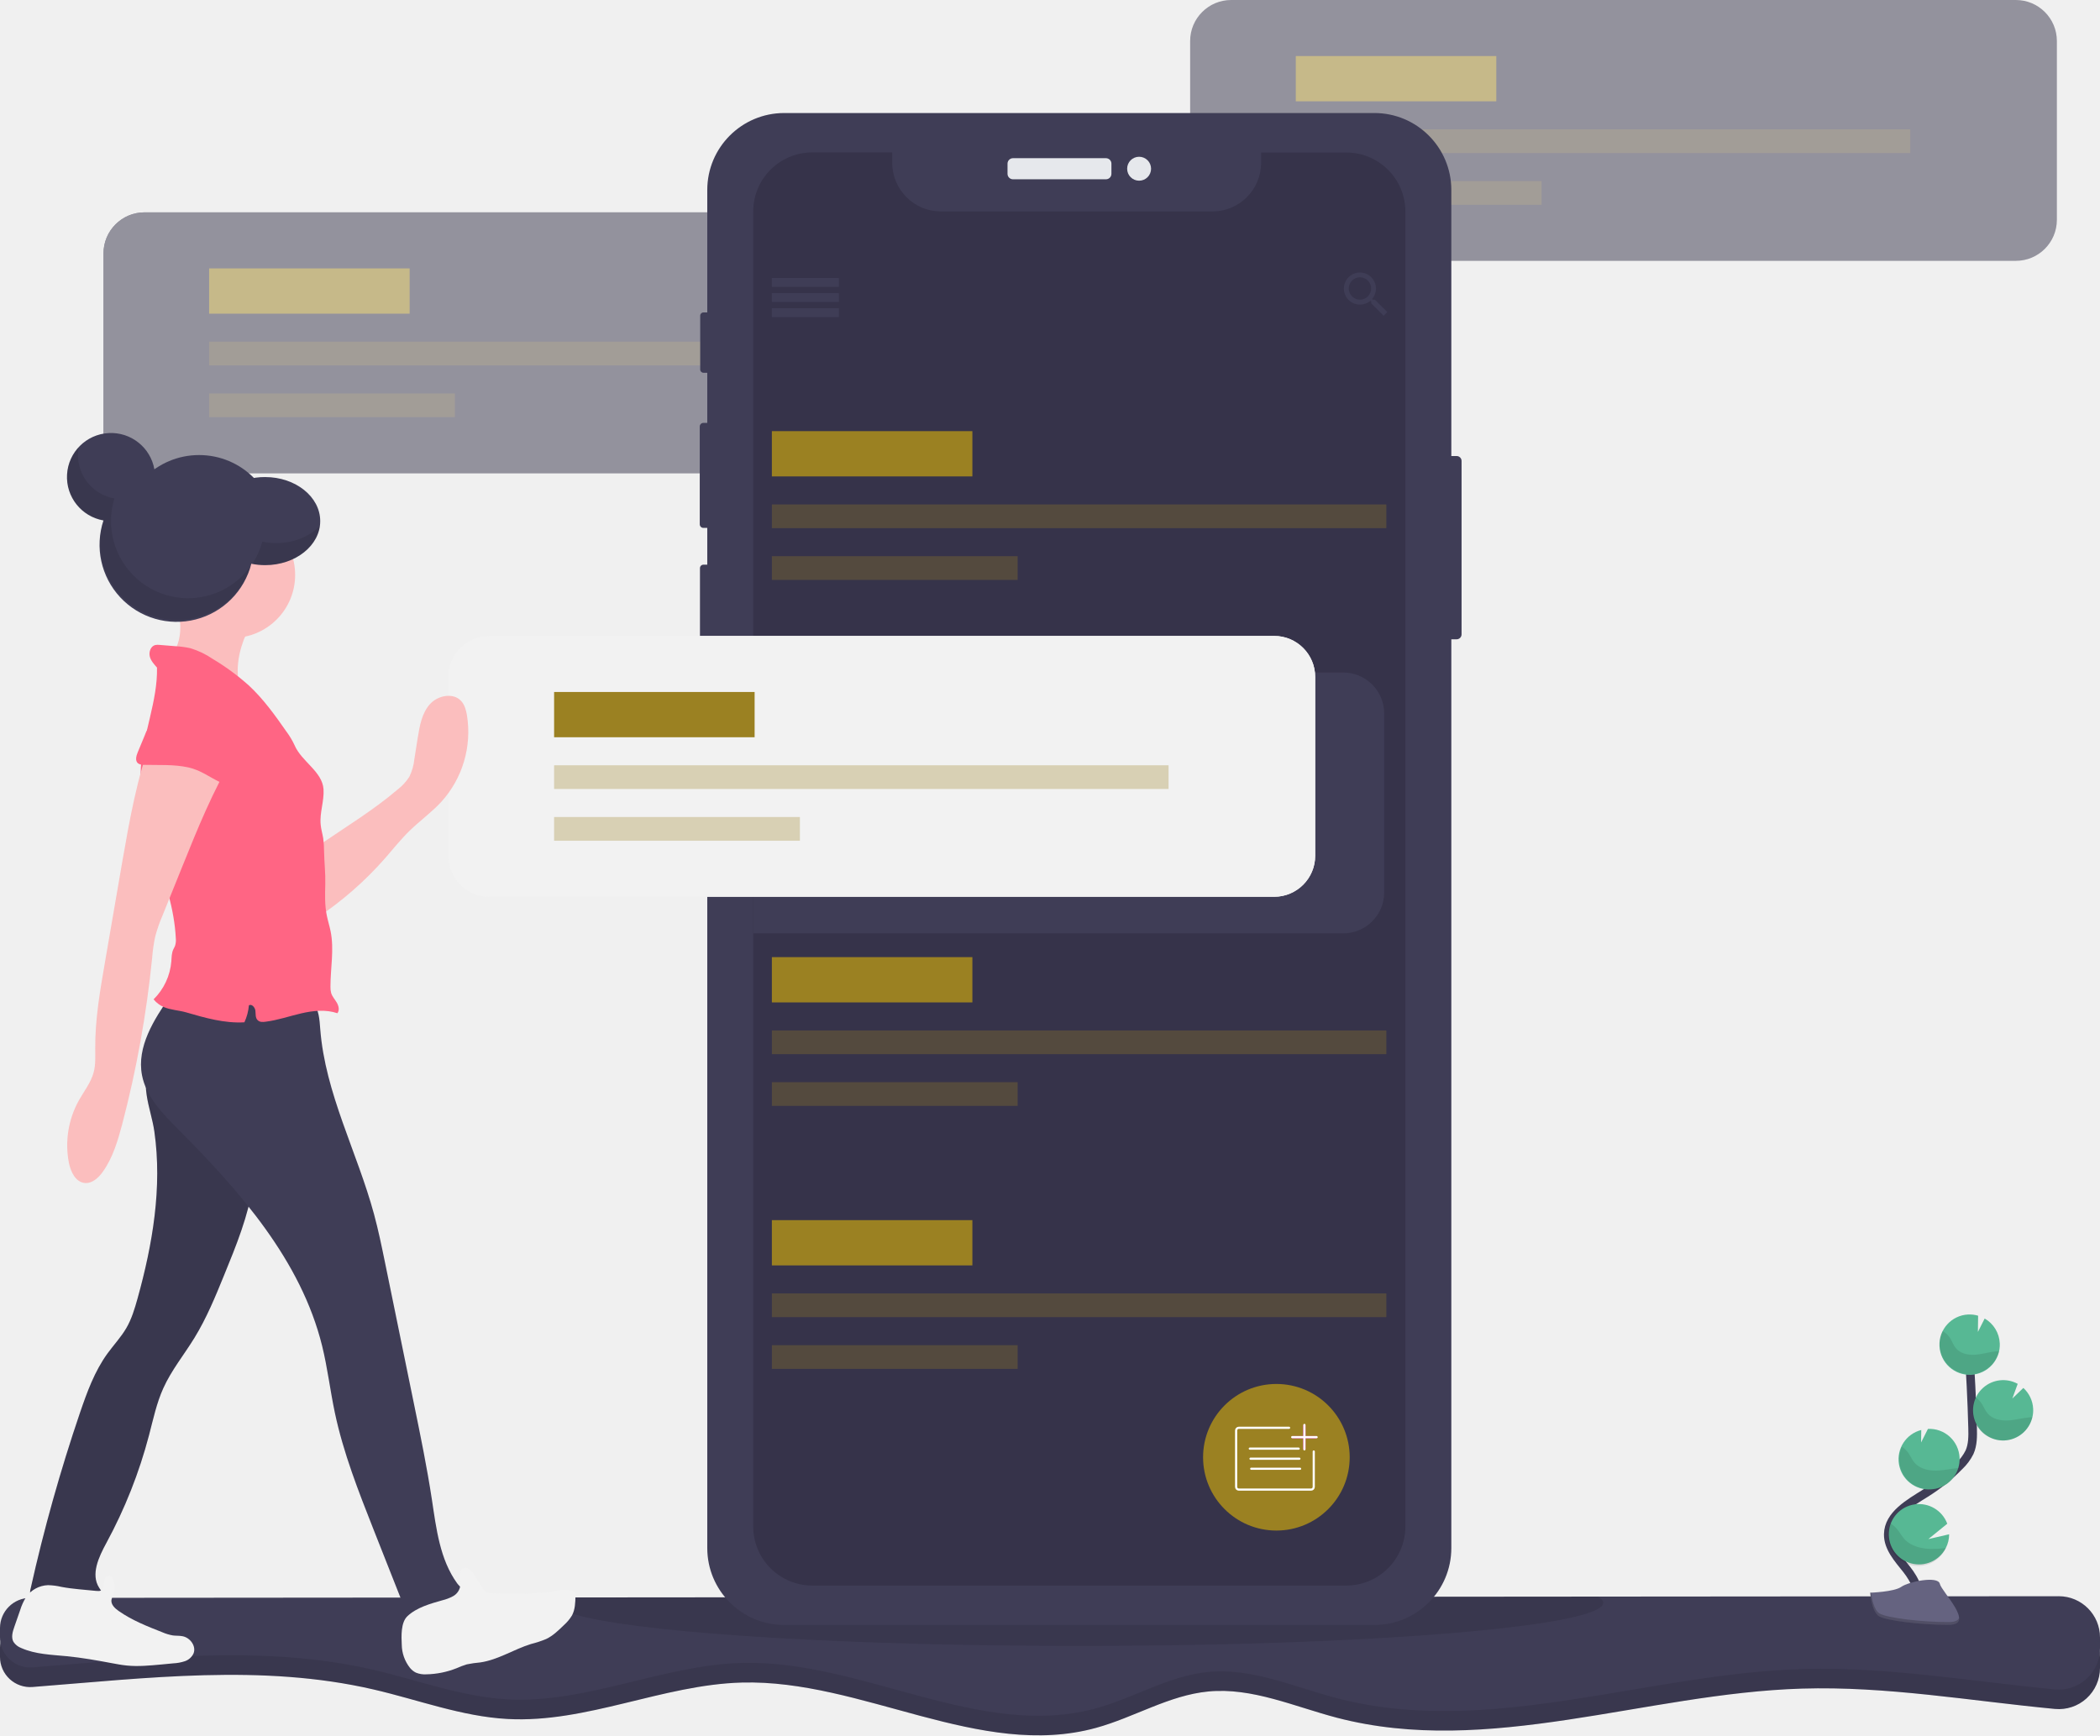
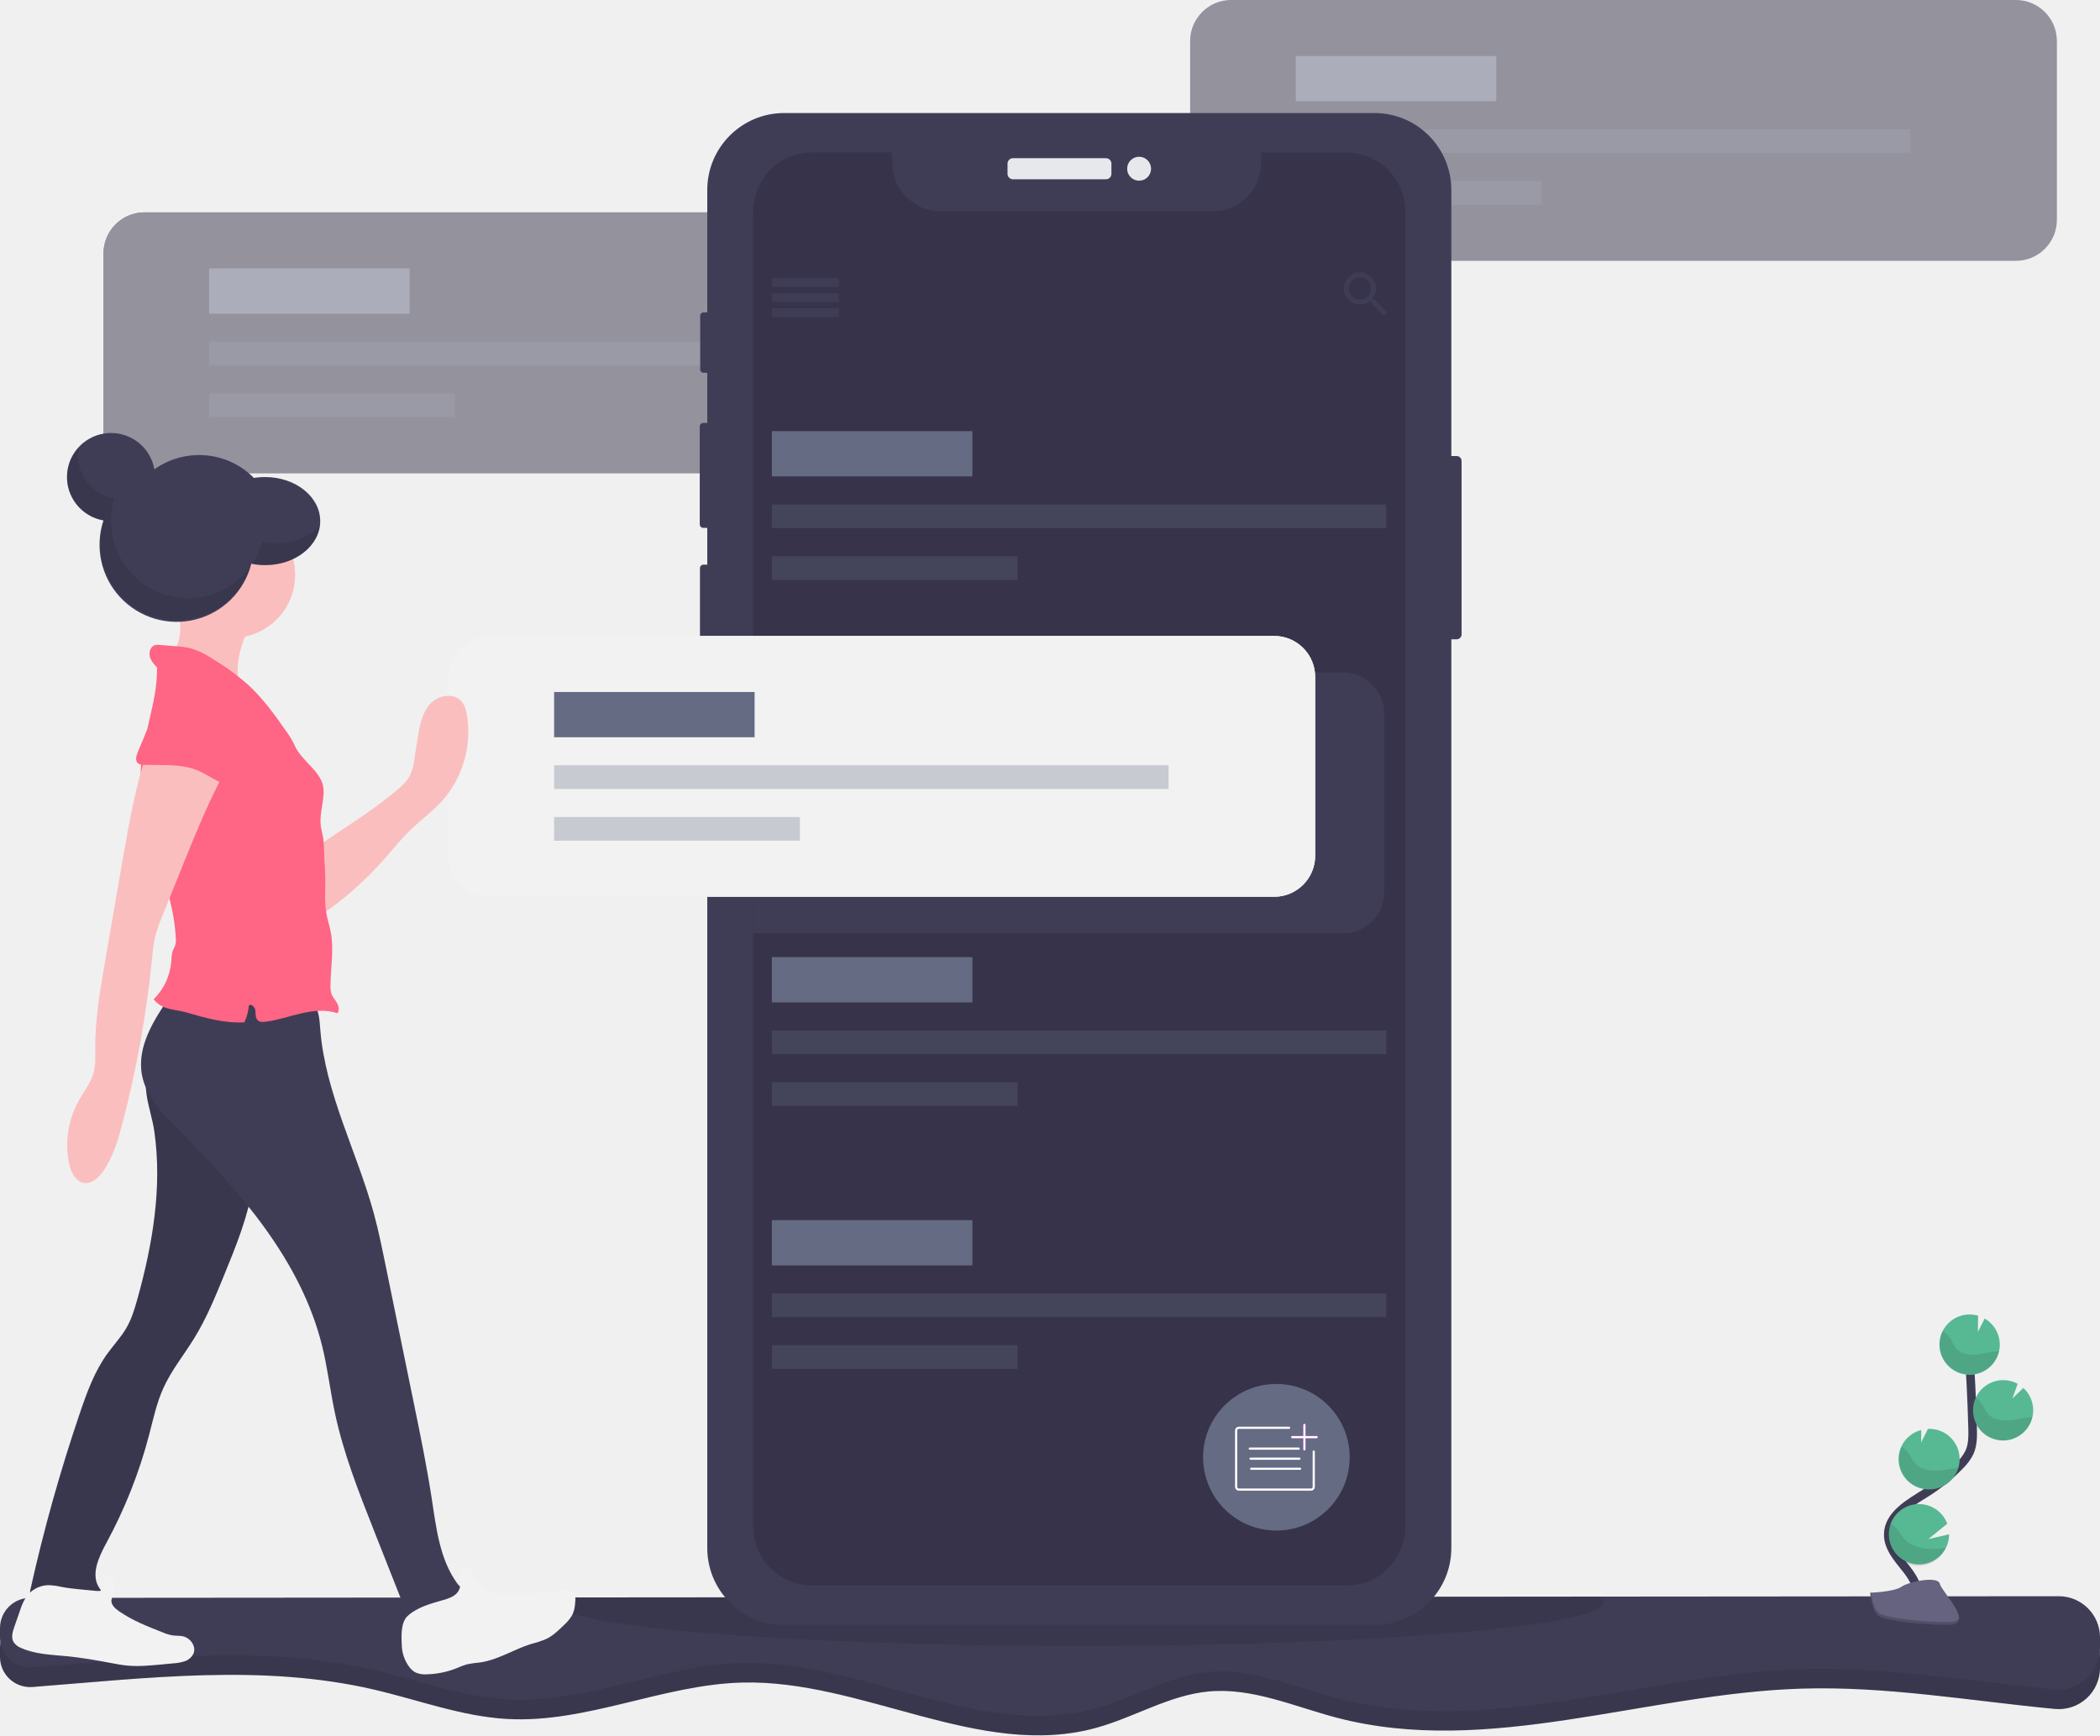
<svg xmlns="http://www.w3.org/2000/svg" id="ada6f7ae-8394-4767-8700-18704e9e9034" data-name="Layer 1" width="974" height="805.02" viewBox="0 0 974 805.02">
  <path d="M1087,816.24v5a19.11,19.11,0,0,1-20.91,19c-39.15-3.72-78.12-10.64-117.4-9.43-72.42,2.21-145.44,31.83-215.54,13.53-19.77-5.16-39.32-14.13-59.66-12.2-18.25,1.73-34.49,12.05-52.17,16.89C567.55,863.79,512.8,826.49,457.06,828c-36.74,1-71.92,18.89-108.62,16.9-21.27-1.14-41.53-8.92-62.28-13.71-51.66-11.94-104.86-5.27-158.09-1.13A14,14,0,0,1,113,816.13v-4.28a14,14,0,0,1,14-14l940.92-.76A19.11,19.11,0,0,1,1087,816.24Z" transform="translate(-113 -47.49)" fill="#3f3d56" />
  <path d="M1087,816.24v5a19.11,19.11,0,0,1-20.91,19c-39.15-3.72-78.12-10.64-117.4-9.43-72.42,2.21-145.44,31.83-215.54,13.53-19.77-5.16-39.32-14.13-59.66-12.2-18.25,1.73-34.49,12.05-52.17,16.89C567.55,863.79,512.8,826.49,457.06,828c-36.74,1-71.92,18.89-108.62,16.9-21.27-1.14-41.53-8.92-62.28-13.71-51.66-11.94-104.86-5.27-158.09-1.13A14,14,0,0,1,113,816.13v-4.28a14,14,0,0,1,14-14l940.92-.76A19.11,19.11,0,0,1,1087,816.24Z" transform="translate(-113 -47.49)" opacity="0.1" />
  <path d="M1087,807.1v5a20.39,20.39,0,0,1-.11,2.08,19.11,19.11,0,0,1-20.8,17c-39.15-3.73-78.12-10.65-117.4-9.44-72.42,2.22-145.44,31.84-215.54,13.53-19.77-5.16-39.32-14.13-59.66-12.2-18.25,1.73-34.49,12.05-52.17,16.9-53.77,14.72-108.52-22.58-164.26-21.08-36.74,1-71.92,18.89-108.62,16.91-21.27-1.15-41.53-8.92-62.28-13.72-51.65-11.93-104.86-5.26-158.09-1.12a14,14,0,0,1-14.86-11.5A13.7,13.7,0,0,1,113,807v-4.28a14,14,0,0,1,14-14l235.83-.19,481.81-.4,223.28-.18A19.11,19.11,0,0,1,1087,807.1Z" transform="translate(-113 -47.49)" fill="#3f3d56" />
  <path d="M856.59,791c0,2.21-4.36,4.33-12.4,6.32C812,805.27,721,811,613.59,811c-105.67,0-195.58-5.55-229-13.31-9-2.09-14-4.34-14-6.69,0-.82.6-1.63,1.78-2.43l481.81-.4C855.77,789.1,856.59,790,856.59,791Z" transform="translate(-113 -47.49)" opacity="0.1" />
  <g opacity="0.5">
    <rect x="552" width="402" height="121" rx="19.03" fill="#36334a" />
-     <rect x="601" y="26" width="93" height="21" fill="#9b8122" />
-     <rect x="601" y="60" width="285" height="11" fill="#9b8122" opacity="0.3" />
-     <rect x="601" y="84" width="114" height="11" fill="#9b8122" opacity="0.3" />
+     <rect x="601" y="26" width="93" height="21" fill="#666b84" />
+     <rect x="601" y="60" width="285" height="11" fill="#666b84" opacity="0.3" />
+     <rect x="601" y="84" width="114" height="11" fill="#666b84" opacity="0.3" />
  </g>
  <g opacity="0.5">
    <rect x="48" y="98.51" width="402" height="121" rx="19.03" fill="#36334a" />
    <rect x="97" y="124.51" width="93" height="21" fill="#36334a" />
    <rect x="97" y="158.51" width="285" height="11" fill="#36334a" />
    <rect x="97" y="182.51" width="114" height="11" fill="#36334a" />
    <rect x="48" y="98.51" width="402" height="121" rx="19.03" fill="#36334a" />
-     <rect x="97" y="124.51" width="93" height="21" fill="#9b8122" />
-     <rect x="97" y="158.51" width="285" height="11" fill="#9b8122" opacity="0.3" />
-     <rect x="97" y="182.51" width="114" height="11" fill="#9b8122" opacity="0.3" />
+     <rect x="97" y="124.51" width="93" height="21" fill="#666b84" />
+     <rect x="97" y="158.51" width="285" height="11" fill="#666b84" opacity="0.3" />
+     <rect x="97" y="182.51" width="114" height="11" fill="#666b84" opacity="0.3" />
  </g>
  <rect x="667.58" y="211.54" width="10.31" height="85.02" rx="2.29" fill="#3f3d56" />
  <rect x="324.76" y="144.93" width="5.79" height="27.99" rx="1.5" fill="#3f3d56" />
  <rect x="324.55" y="196.17" width="6.52" height="48.72" rx="1.69" fill="#3f3d56" />
  <rect x="324.65" y="261.94" width="6.21" height="49.14" rx="1.61" fill="#3f3d56" />
  <rect x="328.04" y="52.43" width="345.1" height="701.37" rx="35.69" fill="#3f3d56" />
  <rect x="467.3" y="73.38" width="48.19" height="9.79" rx="2.54" fill="#e6e8ec" />
  <circle cx="528.33" cy="78.27" r="5.55" fill="#e6e8ec" />
  <path d="M764.83,145.6v610A27.41,27.41,0,0,1,737.42,783H489.76a27.41,27.41,0,0,1-27.41-27.4v-610a27.41,27.41,0,0,1,27.41-27.41h37.06V123a22.58,22.58,0,0,0,22.57,22.57h126A22.57,22.57,0,0,0,697.91,123v-4.76h39.51A27.41,27.41,0,0,1,764.83,145.6Z" transform="translate(-113 -47.49)" fill="#36334a" />
  <rect x="358" y="129" width="31" height="4" fill="#3f3d56" />
  <rect x="358" y="136" width="31" height="4" fill="#3f3d56" />
  <rect x="358" y="143" width="31" height="4" fill="#3f3d56" />
  <rect x="358" y="129" width="31" height="4" fill="#3f3d56" />
  <rect x="358" y="136" width="31" height="4" fill="#3f3d56" />
  <rect x="358" y="143" width="31" height="4" fill="#3f3d56" />
  <path d="M750.66,186.49h-.91l-.35-.29a7.61,7.61,0,0,0,1.78-4.89,7.44,7.44,0,1,0-7.4,7.48,7.73,7.73,0,0,0,4.88-1.78l.34.29v.92l5.74,5.75,1.72-1.72Zm-6.88,0a5.18,5.18,0,1,1,5.16-5.18A5.15,5.15,0,0,1,743.78,186.49Z" transform="translate(-113 -47.49)" fill="#3f3d56" />
-   <rect x="358" y="200" width="93" height="21" fill="#9b8122" />
-   <rect x="358" y="234" width="285" height="11" fill="#9b8122" opacity="0.3" />
-   <rect x="358" y="258" width="114" height="11" fill="#9b8122" opacity="0.3" />
-   <rect x="358" y="444" width="93" height="21" fill="#9b8122" />
-   <rect x="358" y="478" width="285" height="11" fill="#9b8122" opacity="0.3" />
-   <rect x="358" y="502" width="114" height="11" fill="#9b8122" opacity="0.3" />
-   <rect x="358" y="566" width="93" height="21" fill="#9b8122" />
-   <rect x="358" y="600" width="285" height="11" fill="#9b8122" opacity="0.3" />
-   <rect x="358" y="624" width="114" height="11" fill="#9b8122" opacity="0.3" />
-   <circle cx="592" cy="676" r="34" fill="#9b8122" />
+   <rect x="358" y="200" width="93" height="21" fill="#666b84" />
+   <rect x="358" y="234" width="285" height="11" fill="#666b84" opacity="0.3" />
+   <rect x="358" y="258" width="114" height="11" fill="#666b84" opacity="0.3" />
+   <rect x="358" y="444" width="93" height="21" fill="#666b84" />
+   <rect x="358" y="478" width="285" height="11" fill="#666b84" opacity="0.3" />
+   <rect x="358" y="502" width="114" height="11" fill="#666b84" opacity="0.3" />
+   <rect x="358" y="566" width="93" height="21" fill="#666b84" />
+   <rect x="358" y="600" width="285" height="11" fill="#666b84" opacity="0.3" />
+   <rect x="358" y="624" width="114" height="11" fill="#666b84" opacity="0.3" />
+   <circle cx="592" cy="676" r="34" fill="#666b84" />
  <path d="M722.33,720.81v16.43a1.25,1.25,0,0,1-1.25,1.25h-33.5a1.25,1.25,0,0,1-1.25-1.25V711.07a1.25,1.25,0,0,1,1.25-1.25h23.31" transform="translate(-113 -47.49)" fill="none" stroke="#fff" stroke-linecap="round" stroke-miterlimit="10" />
  <line x1="579.67" y1="672" x2="602.33" y2="672" fill="none" stroke="#fff" stroke-linecap="round" stroke-miterlimit="10" />
  <line x1="580" y1="676.67" x2="602.67" y2="676.67" fill="none" stroke="#fff" stroke-linecap="round" stroke-miterlimit="10" />
  <line x1="580.33" y1="681.33" x2="603" y2="681.33" fill="none" stroke="#fff" stroke-linecap="round" stroke-miterlimit="10" />
  <line x1="605" y1="661" x2="605" y2="672.33" fill="none" stroke="#f0f" stroke-miterlimit="10" />
  <line x1="610.67" y1="666.67" x2="599.33" y2="666.67" fill="none" stroke="#f0f" stroke-miterlimit="10" />
  <line x1="605" y1="661" x2="605" y2="672.33" fill="none" stroke="#fff" stroke-linecap="round" stroke-miterlimit="10" />
  <line x1="610.67" y1="666.67" x2="599.33" y2="666.67" fill="none" stroke="#fff" stroke-linecap="round" stroke-miterlimit="10" />
  <path d="M1001.6,792.66c3-5.51-.4-12.27-4.29-17.18s-8.61-10-8.51-16.29c.15-9,9.7-14.31,17.33-19.09a84,84,0,0,0,15.56-12.51,22.8,22.8,0,0,0,4.78-6.4c1.58-3.52,1.54-7.52,1.44-11.37q-.51-19.26-1.91-38.49" transform="translate(-113 -47.49)" fill="none" stroke="#3f3d56" stroke-miterlimit="10" stroke-width="4" />
  <path d="M1040.51,670.63a14,14,0,0,0-7-11.5l-3.14,6.22.1-7.53a14.22,14.22,0,0,0-4.63-.56,14,14,0,1,0,14.68,13.37Z" transform="translate(-113 -47.49)" fill="#57b894" />
  <path d="M1015.48,765.62a14,14,0,1,1,.68-11.3l-8.77,7.13,9.65-2.23A14,14,0,0,1,1015.48,765.62Z" transform="translate(-113 -47.49)" fill="#57b894" />
  <path d="M1008.55,738.37a14,14,0,0,1-4.45-27.53l-.08,5.78,3.18-6.29h0a14,14,0,0,1,14.67,13.36,13.84,13.84,0,0,1-.6,4.79A14,14,0,0,1,1008.55,738.37Z" transform="translate(-113 -47.49)" fill="#57b894" />
  <path d="M1042.62,715.7a14,14,0,1,1,6.21-26.27l-2.48,6.8,5.1-4.9A14,14,0,0,1,1056,701a13.79,13.79,0,0,1-.35,3.87A14,14,0,0,1,1042.62,715.7Z" transform="translate(-113 -47.49)" fill="#57b894" />
  <path d="M1038.62,674.37c-3.24.35-6.39,1.36-9.64,1.56s-6.82-.57-8.88-3.1c-1.1-1.36-1.66-3.08-2.59-4.57a10,10,0,0,0-3.54-3.33,14,14,0,1,0,26.24,9.32Q1039.42,674.28,1038.62,674.37Z" transform="translate(-113 -47.49)" opacity="0.1" />
  <path d="M1042.62,715.7a14,14,0,0,1-13.35-20,10.37,10.37,0,0,1,2.82,2.82c1,1.51,1.61,3.26,2.78,4.64,2.19,2.57,5.92,3.41,9.31,3.26s6.66-1.12,10-1.43c.47,0,.94-.07,1.42-.08A14,14,0,0,1,1042.62,715.7Z" transform="translate(-113 -47.49)" opacity="0.1" />
  <path d="M1008.55,738.37a14,14,0,0,1-13.46-19.76,11.48,11.48,0,0,1,3,2.85c1.09,1.54,1.77,3.32,3.05,4.74,2.37,2.63,6.35,3.56,9.93,3.48s6.83-.93,10.28-1.2A14,14,0,0,1,1008.55,738.37Z" transform="translate(-113 -47.49)" opacity="0.1" />
  <path d="M1015.48,765.62a14,14,0,0,1-25.59-11.45,13.84,13.84,0,0,1,3.08,2.75c1.34,1.62,2.22,3.47,3.76,5,2.87,2.82,7.5,4,11.63,4.09A60,60,0,0,0,1015.48,765.62Z" transform="translate(-113 -47.49)" opacity="0.1" />
  <path d="M980.43,786.31s11.08-.34,14.42-2.72,17-5.21,17.86-1.4,16.65,19,4.15,19.06-29.06-1.94-32.4-4S980.43,786.31,980.43,786.31Z" transform="translate(-113 -47.49)" fill="#656380" />
  <path d="M1017.08,799.93c-12.51.1-29.06-1.95-32.39-4-2.54-1.55-3.55-7.09-3.89-9.65h-.37s.7,8.94,4,11,19.89,4.07,32.4,4c3.61,0,4.85-1.31,4.78-3.21C1021.14,799.19,1019.77,799.9,1017.08,799.93Z" transform="translate(-113 -47.49)" opacity="0.2" />
  <path d="M755,378.52v82.94a19,19,0,0,1-19,19H462.35v-121H736A19,19,0,0,1,755,378.52Z" transform="translate(-113 -47.49)" fill="#3f3d56" />
  <rect x="208" y="295" width="402" height="121" rx="19.03" fill="#f2f2f2" />
  <rect x="208" y="295" width="402" height="121" rx="19.03" fill="#f2f2f2" />
-   <rect x="257" y="321" width="93" height="21" fill="#9b8122" />
-   <rect x="257" y="355" width="285" height="11" fill="#9b8122" opacity="0.3" />
-   <rect x="257" y="379" width="114" height="11" fill="#9b8122" opacity="0.3" />
+   <rect x="257" y="321" width="93" height="21" fill="#666b84" />
+   <rect x="257" y="355" width="285" height="11" fill="#666b84" opacity="0.3" />
+   <rect x="257" y="379" width="114" height="11" fill="#666b84" opacity="0.3" />
  <circle cx="92.34" cy="246.84" r="35.75" fill="#3f3d56" />
  <path d="M184.6,572.43c3.69,25.89-.81,52.29-7.82,77.48-1.31,4.69-2.72,9.42-5.17,13.63s-5.86,7.83-8.74,11.79c-6,8.26-9.52,18-12.81,27.64a779.65,779.65,0,0,0-22.82,81.32,5.57,5.57,0,0,0,0,3.47c.87,2,3.51,2.26,5.68,2.25l28.06-.15c1-1.92-.85-4-2-5.84-4-6.22-.16-14.3,3.37-20.81a223.74,223.74,0,0,0,19.78-50c1.92-7.33,3.48-14.82,6.6-21.73,3.77-8.38,9.68-15.59,14.48-23.43,5.58-9.11,9.65-19,13.69-28.93,5.64-13.78,11.33-27.73,13.55-42.45,2.09-13.82,1.06-27.9-.3-41.81a2.64,2.64,0,0,0-3.06-3l-37.65-1.94c-7.76-.4-9.6-2.1-8.42,5.52C181.84,561.13,183.78,566.67,184.6,572.43Z" transform="translate(-113 -47.49)" fill="#3f3d56" />
  <path d="M184.6,572.43c3.69,25.89-.81,52.29-7.82,77.48-1.31,4.69-2.72,9.42-5.17,13.63s-5.86,7.83-8.74,11.79c-6,8.26-9.52,18-12.81,27.64a779.65,779.65,0,0,0-22.82,81.32,5.57,5.57,0,0,0,0,3.47c.87,2,3.51,2.26,5.68,2.25l28.06-.15c1-1.92-.85-4-2-5.84-4-6.22-.16-14.3,3.37-20.81a223.74,223.74,0,0,0,19.78-50c1.92-7.33,3.48-14.82,6.6-21.73,3.77-8.38,9.68-15.59,14.48-23.43,5.58-9.11,9.65-19,13.69-28.93,5.64-13.78,11.33-27.73,13.55-42.45,2.09-13.82,1.06-27.9-.3-41.81a2.64,2.64,0,0,0-3.06-3l-37.65-1.94c-7.76-.4-9.6-2.1-8.42,5.52C181.84,561.13,183.78,566.67,184.6,572.43Z" transform="translate(-113 -47.49)" opacity="0.1" />
  <path d="M192,509.48c-7.65,11-15.67,23.66-13.13,36.83,1.93,10,9.55,17.75,16.74,25,28.74,28.86,57,60.92,66.78,100.47,2.52,10.22,3.74,20.71,5.91,31,3.94,18.7,11,36.58,18,54.35l18.72,47.38a28.36,28.36,0,0,0,27.1-18c-2.46-.19-5.67-2.57-7.11-4.57-8-11.07-9.64-25.31-11.69-38.81-2.27-14.92-5.3-29.72-8.34-44.51L291.58,633.2c-1.55-7.55-3.1-15.11-5.12-22.54-7.82-28.83-22.64-56-24.93-85.81-.34-4.38-.55-9.19-3.52-12.44-3.12-3.43-8.24-4-12.87-4.27C226.41,506.9,210.25,505.07,192,509.48Z" transform="translate(-113 -47.49)" fill="#3f3d56" />
  <path d="M141.47,783.62a29.86,29.86,0,0,0-6.22-.8,12.92,12.92,0,0,0-10.16,5.55,25.25,25.25,0,0,0-2.73,6l-2.71,7.78c-.8,2.28-1.58,4.91-.39,7A7.42,7.42,0,0,0,122.9,812c6.56,2.92,13.95,3.08,21.1,3.78,6.94.68,13.82,1.9,20.67,3.19,2.36.44,4.71.89,7.1,1.13,5.34.54,10.72,0,16.06-.48l5.51-.53a19.84,19.84,0,0,0,5.42-1,6.83,6.83,0,0,0,4-3.59c1.36-3.37-1.56-7.36-5.13-8-1.45-.29-2.95-.16-4.42-.35a20.88,20.88,0,0,1-4.84-1.45c-7.05-2.77-14.17-5.57-20.37-9.93-1.72-1.21-3.52-2.9-3.33-5a10.19,10.19,0,0,1,.89-2.59,9.46,9.46,0,0,0,.08-6.69c-.34-.92-1-1.89-1.93-2-2.64-.32-2.32,3.53-2.71,5-.53,2-1.49,2.18-3.37,2C152.23,784.91,146.83,784.64,141.47,783.62Z" transform="translate(-113 -47.49)" fill="#f2f2f2" />
  <path d="M299.34,810.45a17.65,17.65,0,0,0,3.82,10.75,8.36,8.36,0,0,0,2.72,2.19,10.92,10.92,0,0,0,4.95.79,40.05,40.05,0,0,0,13.89-2.81,39.7,39.7,0,0,1,4.8-1.81,53.88,53.88,0,0,1,6.24-.9c8.27-1.19,15.53-6.07,23.52-8.54a49.45,49.45,0,0,0,7-2.3c3.16-1.49,5.72-4,8.23-6.43a19.89,19.89,0,0,0,3.78-4.52c1.47-2.74,1.56-6,1.62-9.1a2.59,2.59,0,0,0-.24-1.41,2.1,2.1,0,0,0-.9-.71c-2.43-1.2-5.31-.6-8-.13-9.72,1.73-19.67,1.41-29.54,1.09a4.29,4.29,0,0,1-4.54-2.59l-3.75-6c-1.07-1.72-2.77-3.69-4.71-3.1-1.55.47-2.18,2.37-2.12,4s.56,3.25.25,4.84a6.61,6.61,0,0,1-3.2,4.16,20.44,20.44,0,0,1-5,1.92c-5.52,1.56-11.94,3.33-16.21,7.39C298.86,800.15,299.15,806.6,299.34,810.45Z" transform="translate(-113 -47.49)" fill="#f2f2f2" />
  <path d="M297.4,413.75a23.17,23.17,0,0,0,5.46-5.94,24.21,24.21,0,0,0,2.33-8.21l1.57-9.92c.87-5.47,1.89-11.26,5.54-15.43s10.92-5.66,14.63-1.54c1.62,1.79,2.26,4.25,2.66,6.64a48.34,48.34,0,0,1-11.82,40c-4.49,4.92-10,8.83-14.75,13.48-4.14,4-7.73,8.59-11.55,12.94A159.42,159.42,0,0,1,260,473.27c.14-7.44,1.09-15.42,0-22.81-.81-5.34-3-8.22,2.17-11.71C274.17,430.59,286.28,423.21,297.4,413.75Z" transform="translate(-113 -47.49)" fill="#fbbebe" />
  <path d="M196.56,340.57c-.39,5.32-2.6,10.76-7,13.83q18.69,6.54,36.87,14.42c-2.34-2.25-3.05-5.7-3.16-8.94-.31-8.47,2.62-16.8,6.9-24.1a5.85,5.85,0,0,0,1.13-3.18c-.14-2.36-2.94-3.45-5.24-4a128.86,128.86,0,0,0-23.92-3.47c-3.45-.11-7.54-1.2-6.76,3.19C196.12,332.42,196.87,336.42,196.56,340.57Z" transform="translate(-113 -47.49)" fill="#fbbebe" />
  <circle cx="107.66" cy="266.7" r="29.23" fill="#fbbebe" />
  <path d="M249.6,393.14a35.36,35.36,0,0,0-3.71-6.22c-5.3-7.61-10.74-15.21-17.54-21.51a109.19,109.19,0,0,0-16.65-12.23,37.79,37.79,0,0,0-10.42-5,40.77,40.77,0,0,0-6.69-.91l-7.59-.62a6.21,6.21,0,0,0-2,.06c-2.06.52-3,3.08-2.56,5.15s2,3.75,3.38,5.32c.34,15.49-6.55,30.77-7.48,46.24-1.63,27,14.88,52.21,16.2,79.28a8.55,8.55,0,0,1-.38,3.63c-.22.56-.55,1.07-.8,1.62-.78,1.7-.75,3.63-.89,5.5a27.94,27.94,0,0,1-8.23,17.62,12.23,12.23,0,0,0,4.64,3.54c3.19,1.39,7,1.51,10.39,2.48,8.84,2.58,17.9,5.18,27.09,4.63a23.9,23.9,0,0,0,2.09-7.87c1.3-.81,2.8.92,3,2.44s-.09,3.29,1,4.39,2.47.93,3.8.76c5.61-.71,11-2.6,16.5-3.87s11.38-1.88,16.73-.06c1.08-1.37.62-3.4-.26-4.9s-2.13-2.82-2.63-4.49a10.08,10.08,0,0,1-.32-2.95c0-8.55,1.76-17.19.09-25.58-.49-2.46-1.27-4.86-1.77-7.33-1-4.79-.85-9.73-.72-14.62s-.46-10.18-.56-15.14a48.29,48.29,0,0,0-.4-6.13c-.34-2.13-1-4.21-1.18-6.36-.54-5.46,1.66-10.88,1.33-16.36C262.51,405.33,252.84,400.81,249.6,393.14Z" transform="translate(-113 -47.49)" fill="#ff6584" />
  <path d="M183.63,389.22c-7.08,18.78-10.54,38.7-14,58.48l-8,46.46c-2.27,13.13-4.55,26.34-4.46,39.66,0,3.74.24,7.55-.74,11.16-1.28,4.74-4.46,8.69-6.87,13a42.78,42.78,0,0,0-4.6,28.93c.82,4.15,3.06,8.86,7.27,9.34,3.46.38,6.45-2.37,8.47-5.21,4.64-6.51,6.94-14.37,9-22.11a500.11,500.11,0,0,0,13.87-77.09,75.06,75.06,0,0,1,1.39-9.8,69.54,69.54,0,0,1,3.38-9.76q4.59-11.38,9.19-22.76c7.07-17.53,14.18-35.14,23.89-51.36-9.6-2.76-19.59-6-29.19-8.73C189.46,388.61,186.49,389.1,183.63,389.22Z" transform="translate(-113 -47.49)" fill="#fbbebe" />
  <path d="M200.27,403.46c-6.72-1.45-13.67-1-20.53-1.17a4.43,4.43,0,0,1-2.76-.72c-1.39-1.19-.8-3.42-.1-5.11l3.32-8a11.64,11.64,0,0,1,2.66-4.42c1.69-1.5,4.07-1.87,6.31-2.14,7.29-.84,14.79-1.12,21.86.85s13.72,6.45,16.88,13.08c1.32,2.76,1.93,6.24.18,8.75-2.6,3.73-8.43,7.9-12.78,5.86C210.1,408,206.11,404.73,200.27,403.46Z" transform="translate(-113 -47.49)" fill="#ff6584" />
  <path d="M236,268.79a29.52,29.52,0,0,0-16.28,4.69,35.75,35.75,0,0,0-35.1-8.22A20.43,20.43,0,1,0,161,288.91,35.75,35.75,0,1,0,229.57,309a32,32,0,0,0,6.41.65c14.1,0,25.54-9.15,25.54-20.43S250.08,268.79,236,268.79Z" transform="translate(-113 -47.49)" fill="#3f3d56" />
  <path d="M241.09,299.43a31.1,31.1,0,0,1-6.41-.65A35.57,35.57,0,0,1,230,309.07a32.11,32.11,0,0,0,6,.58c13.18,0,24-8,25.39-18.24C256.7,296.29,249.35,299.43,241.09,299.43Z" transform="translate(-113 -47.49)" opacity="0.1" />
  <path d="M200.23,325a35.8,35.8,0,0,1-34.18-46.28,20.43,20.43,0,0,1-16.89-20.12,20.09,20.09,0,0,1,.33-3.66,20.43,20.43,0,0,0,11.46,34,35.75,35.75,0,0,0,68.29,21.18A35.68,35.68,0,0,1,200.23,325Z" transform="translate(-113 -47.49)" opacity="0.1" />
</svg>
